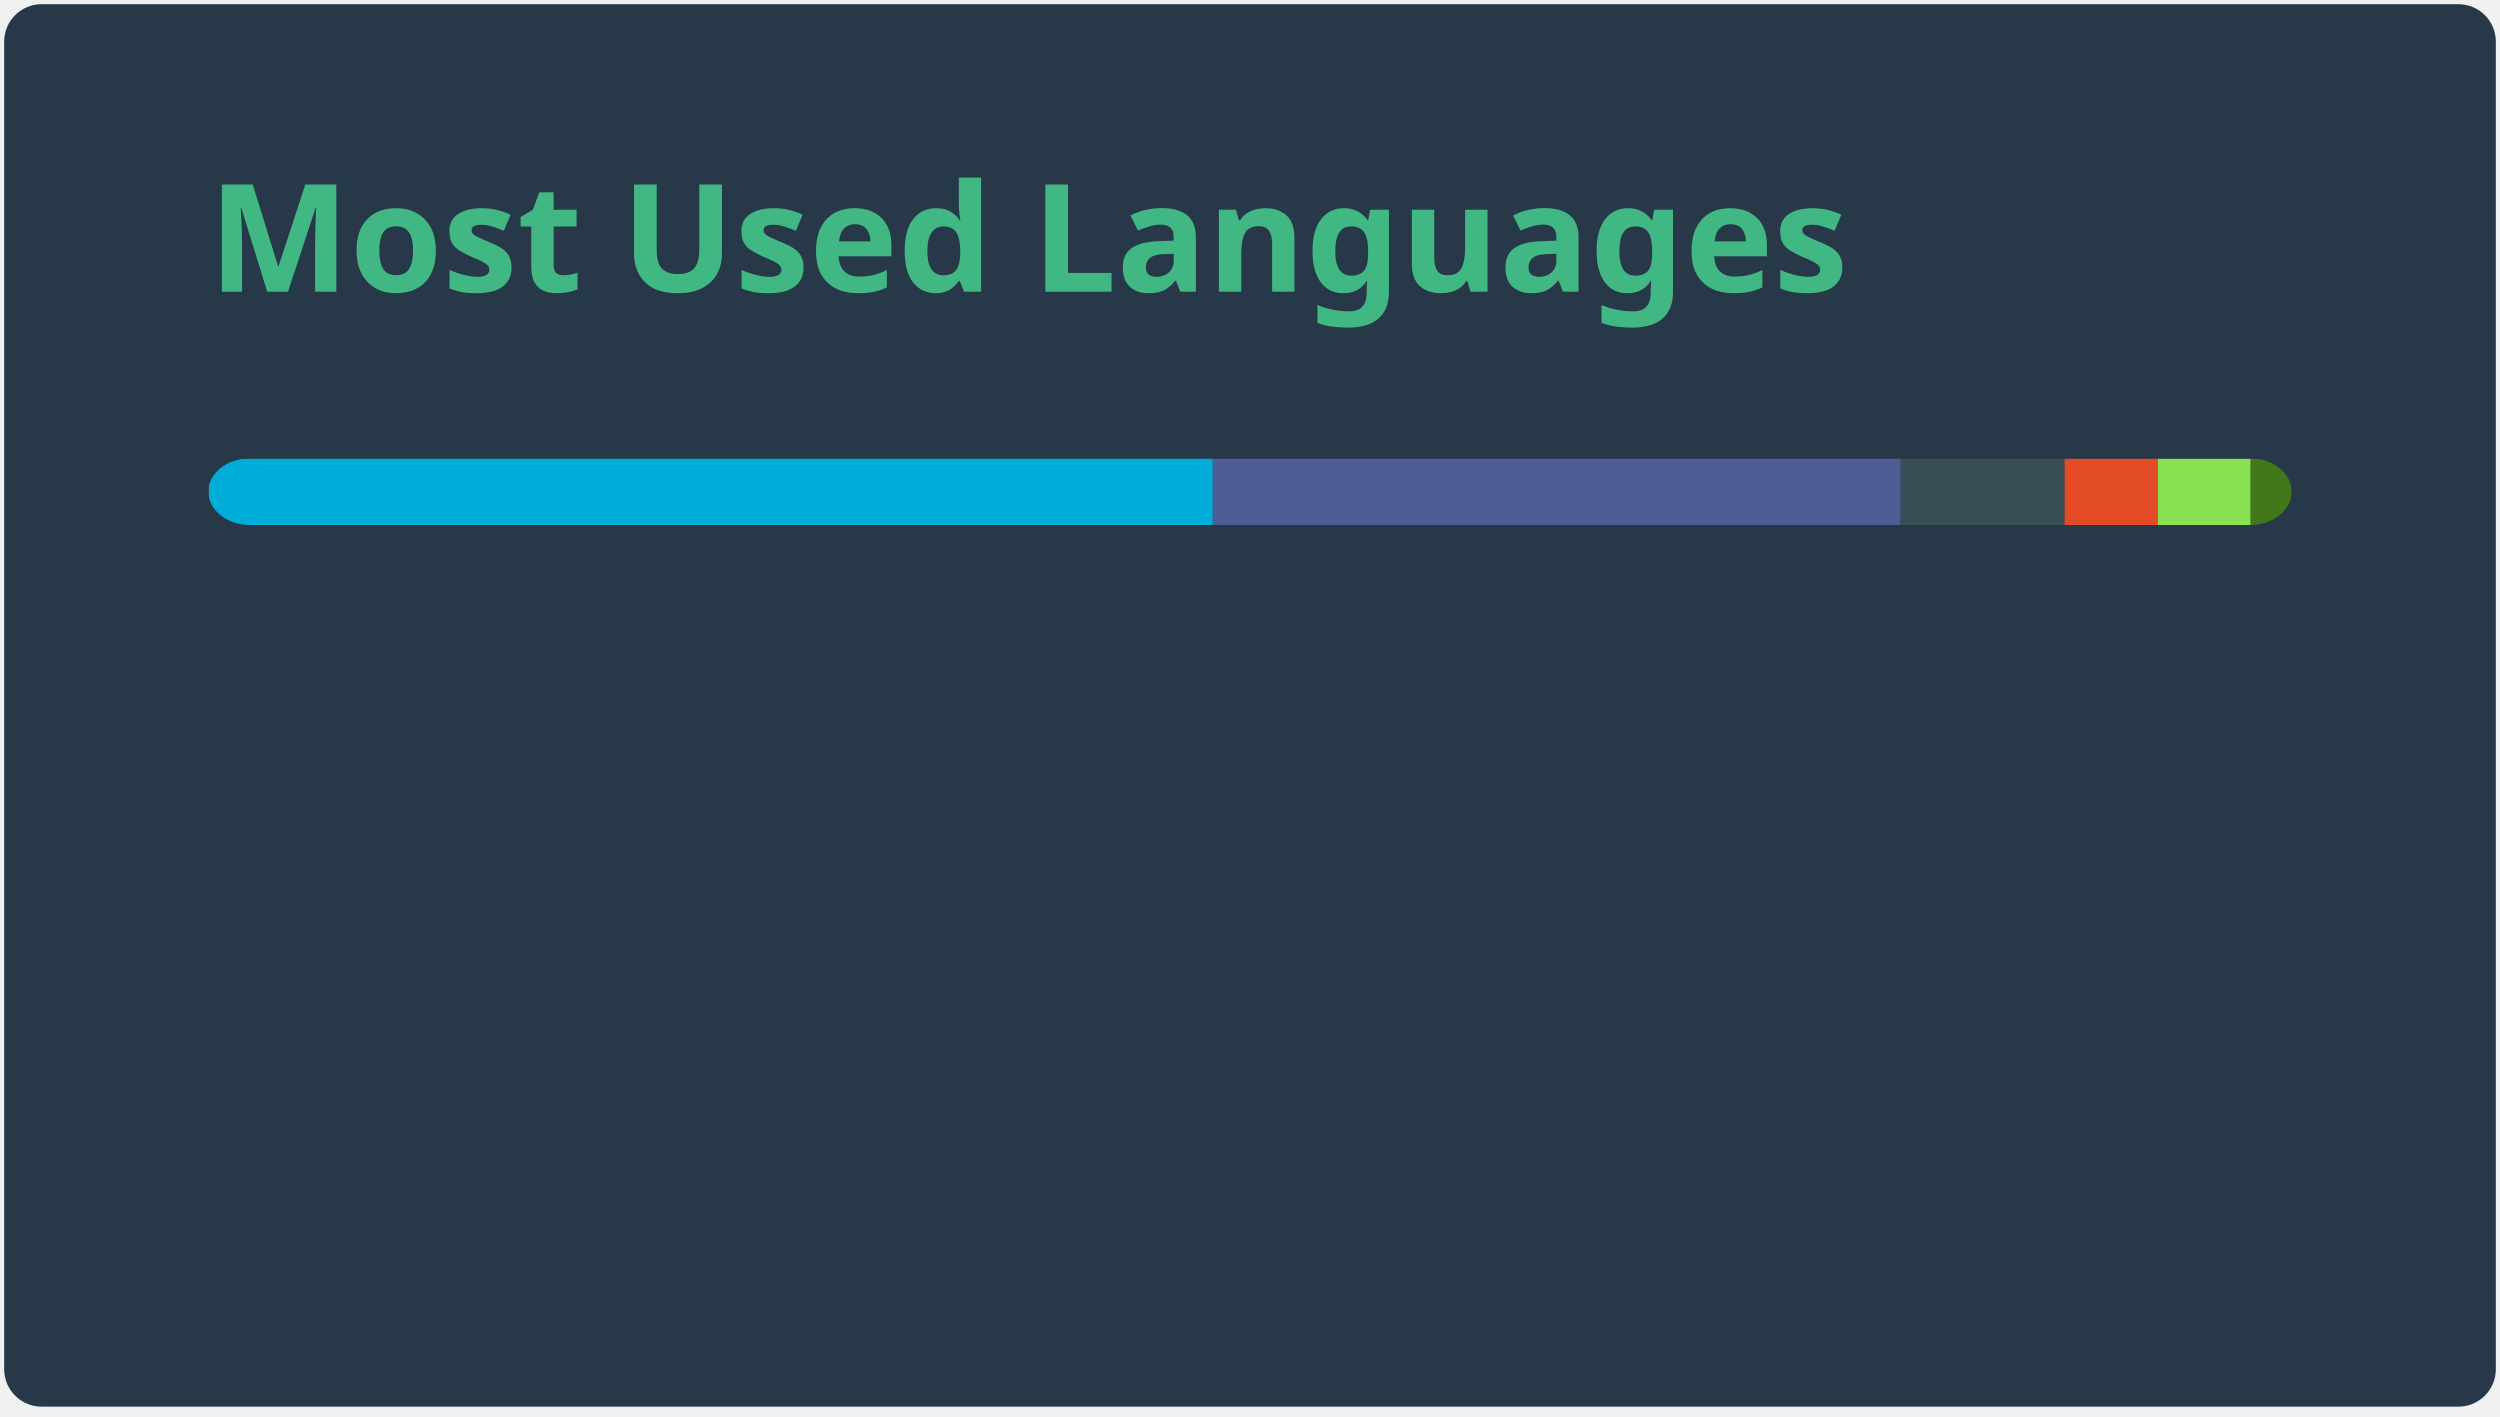
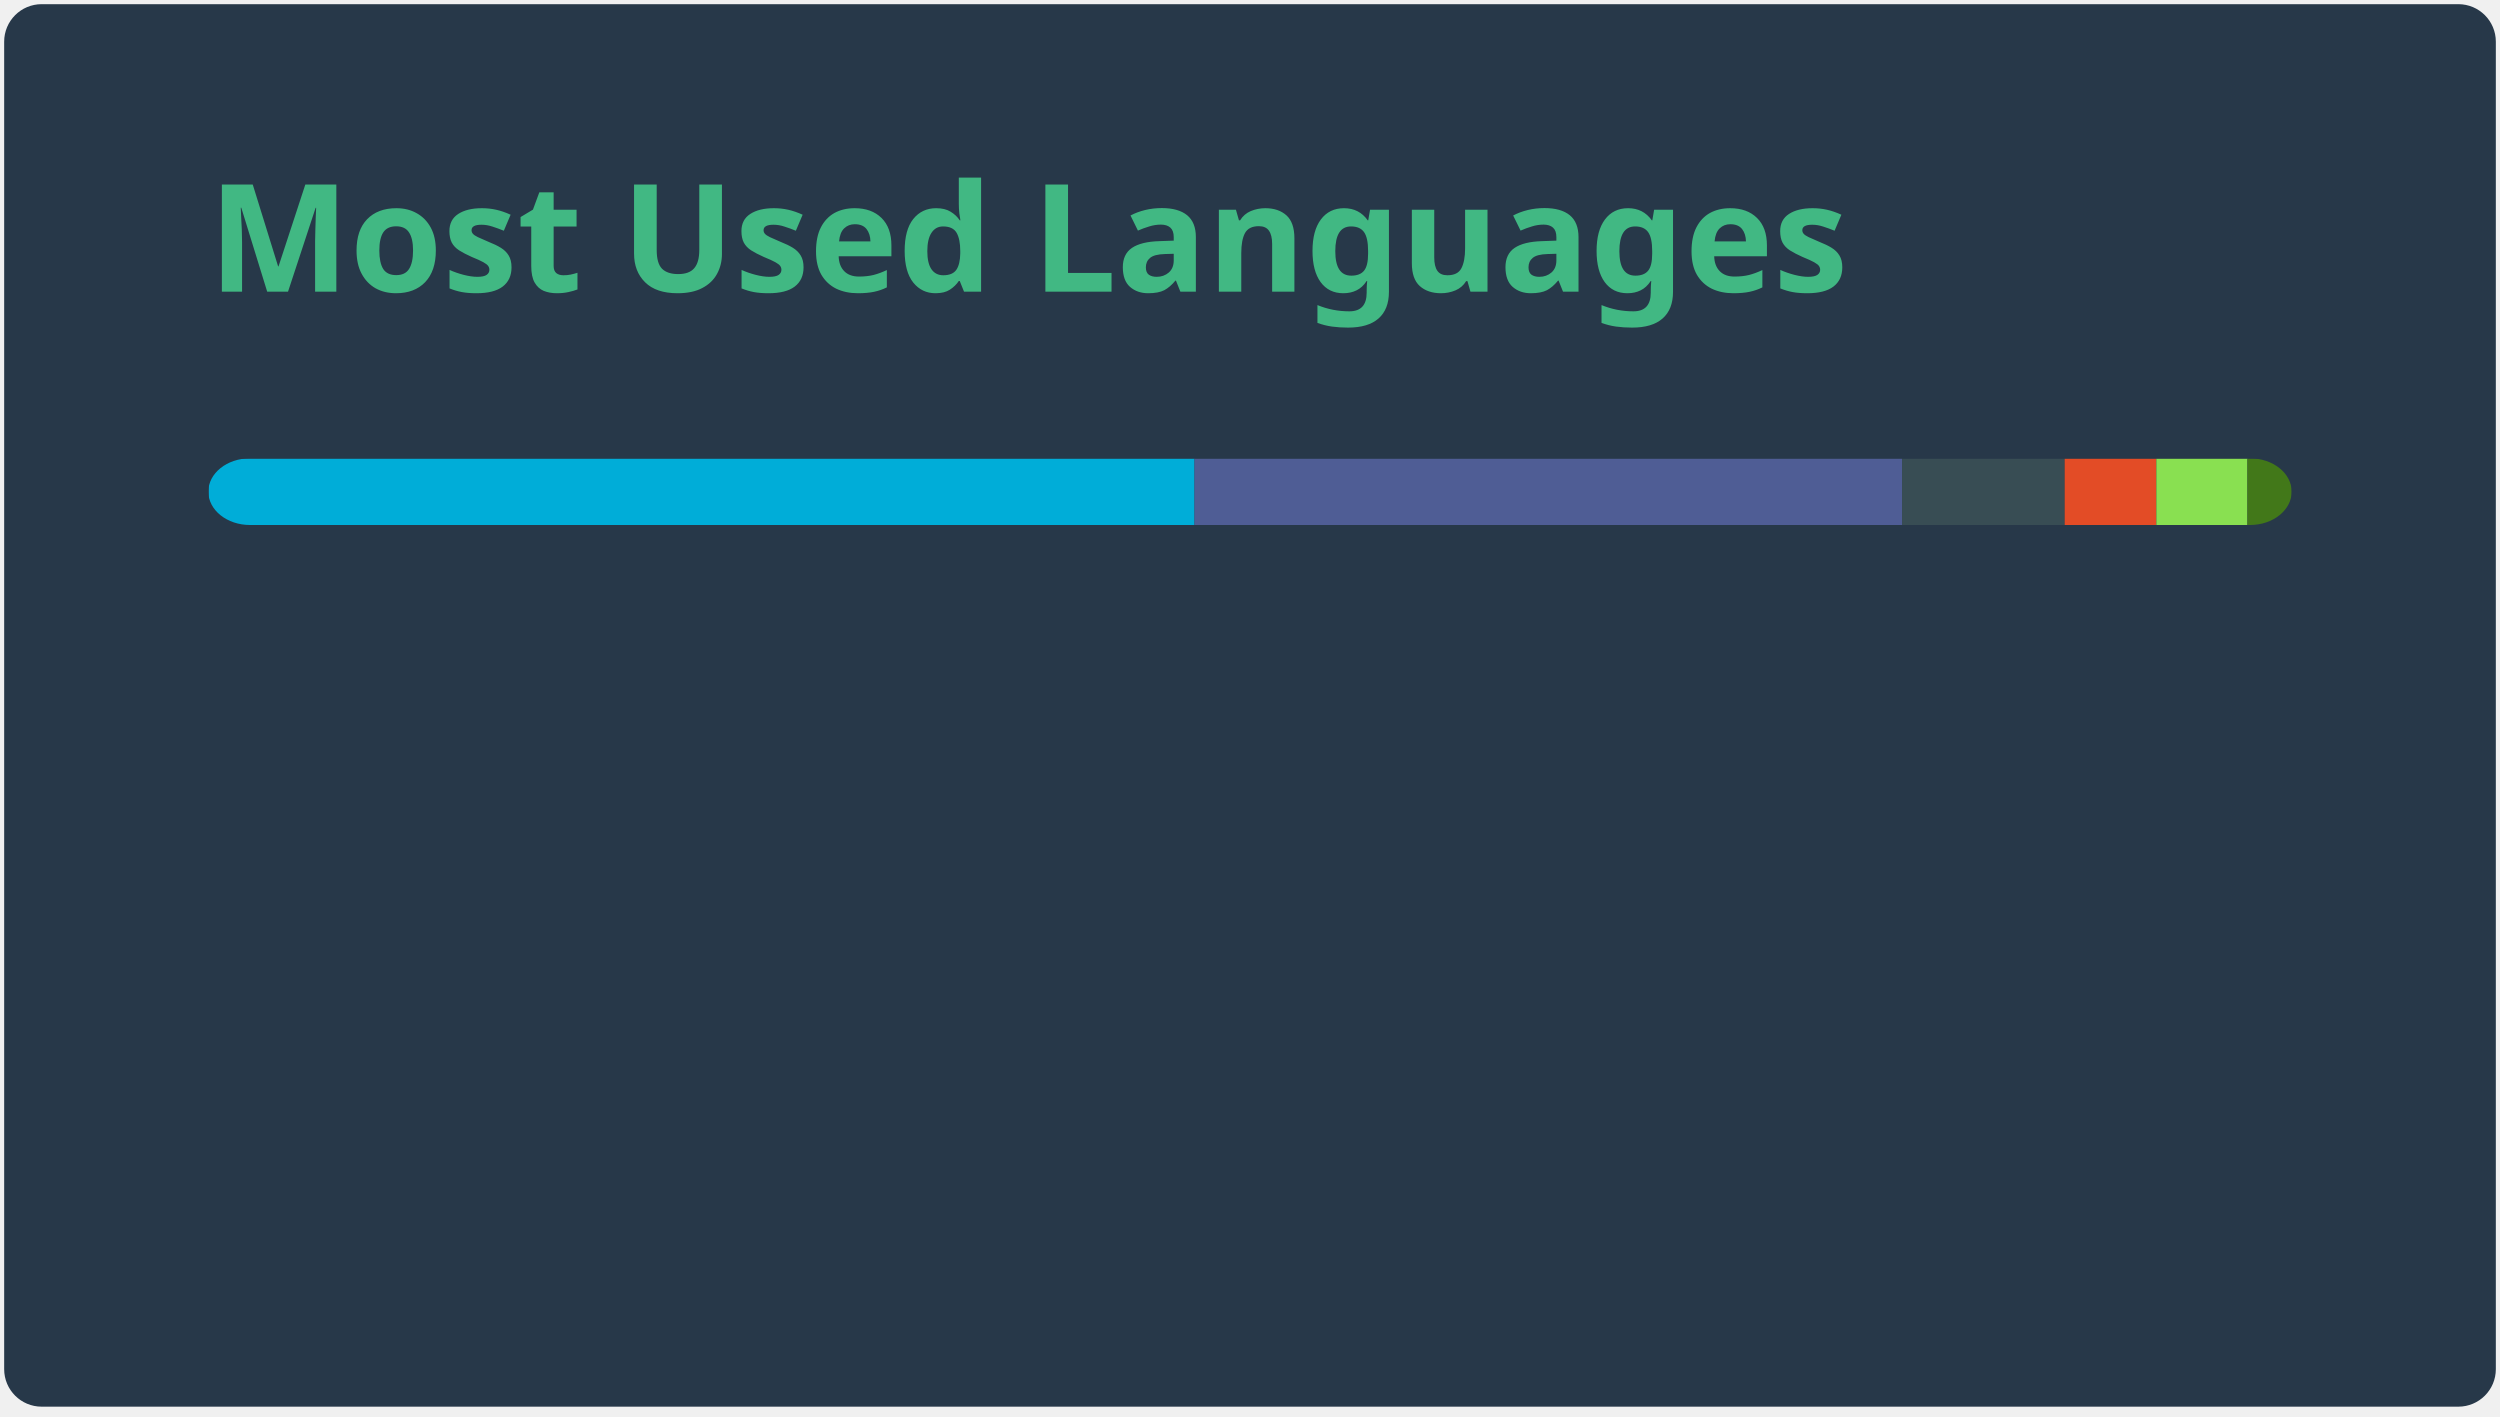
<svg xmlns="http://www.w3.org/2000/svg" width="300" height="170" viewBox="0 0 300 170" fill="none" role="img" aria-labelledby="descId">
  <style>
        .header {
            font: 600 18px 'Segoe UI', Ubuntu, Sans-Serif;
            fill: #41b883;
            animation: fadeInAnimation 0.8s ease-in-out forwards;
        }
        @supports(-moz-appearance: auto) {
             
            .header { font-size: 15.5px; }
        }

        @keyframes slideInAnimation {
            from {
                width: 0;
            }
            to {
                width: calc(100%-100px);
            }
        }
        @keyframes growWidthAnimation {
            from {
                width: 0;
            }
            to {
                width: 100%;
            }
        }
        .stat {
            font: 600 14px 'Segoe UI', Ubuntu, "Helvetica Neue", Sans-Serif; fill: #fffefe;
        }
        @supports(-moz-appearance: auto) {
             
            .stat { font-size:12px; }
        }
        .bold { font-weight: 700 }
        .lang-name {
            font: 400 11px "Segoe UI", Ubuntu, Sans-Serif;
            fill: #fffefe;
        }
        .stagger {
            opacity: 0;
            animation: fadeInAnimation 0.3s ease-in-out forwards;
        }
        #rect-mask rect{
            animation: slideInAnimation 1s ease-in-out forwards;
        }
        .lang-progress{
            animation: growWidthAnimation 0.6s ease-in-out forwards;
        }



         
        @keyframes scaleInAnimation {
            from {
                transform: translate(-5px, 5px) scale(0);
            }
            to {
                transform: translate(-5px, 5px) scale(1);
            }
        }
        @keyframes fadeInAnimation {
            from {
                opacity: 0;
            }
            to {
                opacity: 1;
            }
        }
    </style>
  <rect x="0.5" y="0.5" rx="4.5" height="99%" stroke="#e4e2e2" width="299" fill="#273849" stroke-opacity="0" />
  <g transform="translate(25, 35)">
    <g transform="translate(0, 0)">
      <text x="0" y="0" class="header">Most Used Languages</text>
    </g>
  </g>
  <g transform="translate(0, 55)">
    <svg x="25">
      <mask id="rect-mask">
        <rect x="0" y="0" width="250" height="8" fill="white" rx="5" />
      </mask>
-       <rect mask="url(#rect-mask)" x="0" y="0" width="120.538" height="8" fill="#00ADD8" />
-       <rect mask="url(#rect-mask)" x="120.538" y="0" width="82.542" height="8" fill="#4F5D95" />
-       <rect mask="url(#rect-mask)" x="203.08" y="0" width="19.67" height="8" fill="#384d54" />
-       <rect mask="url(#rect-mask)" x="222.75" y="0" width="11.205" height="8" fill="#e34c26" />
-       <rect mask="url(#rect-mask)" x="233.955" y="0" width="11.131" height="8" fill="#89e051" />
-       <rect mask="url(#rect-mask)" x="245.087" y="0" width="4.913" height="8" fill="#427819" />
+       <rect mask="url(#rect-mask)" x="0" y="0" width="118.341" height="8" fill="#00ADD8" />
+       <rect mask="url(#rect-mask)" x="118.341" y="0" width="84.907" height="8" fill="#4F5D95" />
+       <rect mask="url(#rect-mask)" x="203.248" y="0" width="19.513" height="8" fill="#384d54" />
+       <rect mask="url(#rect-mask)" x="222.761" y="0" width="11.001" height="8" fill="#e34c26" />
+       <rect mask="url(#rect-mask)" x="233.762" y="0" width="10.928" height="8" fill="#89e051" />
+       <rect mask="url(#rect-mask)" x="244.69" y="0" width="5.31" height="8" fill="#427819" />
      <g transform="translate(0, 25)">
        <g transform="translate(0, 0)">
          <g transform="translate(0, 0)">
            <g class="stagger" style="animation-delay: 450ms">
              <circle cx="5" cy="6" r="5" fill="#00ADD8" />
              <text x="15" y="10" class="lang-name">
-                                     Go 48.22%
+                                     Go 47.34%
                                </text>
            </g>
          </g>
          <g transform="translate(0, 25)">
            <g class="stagger" style="animation-delay: 600ms">
              <circle cx="5" cy="6" r="5" fill="#4F5D95" />
              <text x="15" y="10" class="lang-name">
-                                     PHP 33.02%
+                                     PHP 33.96%
                                </text>
            </g>
          </g>
          <g transform="translate(0, 50)">
            <g class="stagger" style="animation-delay: 750ms">
              <circle cx="5" cy="6" r="5" fill="#384d54" />
              <text x="15" y="10" class="lang-name">
-                                     Dockerfile 7.87%
+                                     Dockerfile 7.81%
                                </text>
            </g>
          </g>
        </g>
        <g transform="translate(150, 0)">
          <g transform="translate(0, 0)">
            <g class="stagger" style="animation-delay: 450ms">
              <circle cx="5" cy="6" r="5" fill="#e34c26" />
              <text x="15" y="10" class="lang-name">
-                                     HTML 4.48%
+                                     HTML 4.40%
                                </text>
            </g>
          </g>
          <g transform="translate(0, 25)">
            <g class="stagger" style="animation-delay: 600ms">
              <circle cx="5" cy="6" r="5" fill="#89e051" />
              <text x="15" y="10" class="lang-name">
-                                     Shell 4.45%
+                                     Shell 4.37%
                                </text>
            </g>
          </g>
          <g transform="translate(0, 50)">
            <g class="stagger" style="animation-delay: 750ms">
              <circle cx="5" cy="6" r="5" fill="#427819" />
              <text x="15" y="10" class="lang-name">
-                                     Makefile 1.97%
+                                     Makefile 2.12%
                                </text>
            </g>
          </g>
        </g>
      </g>
    </svg>
  </g>
</svg>
